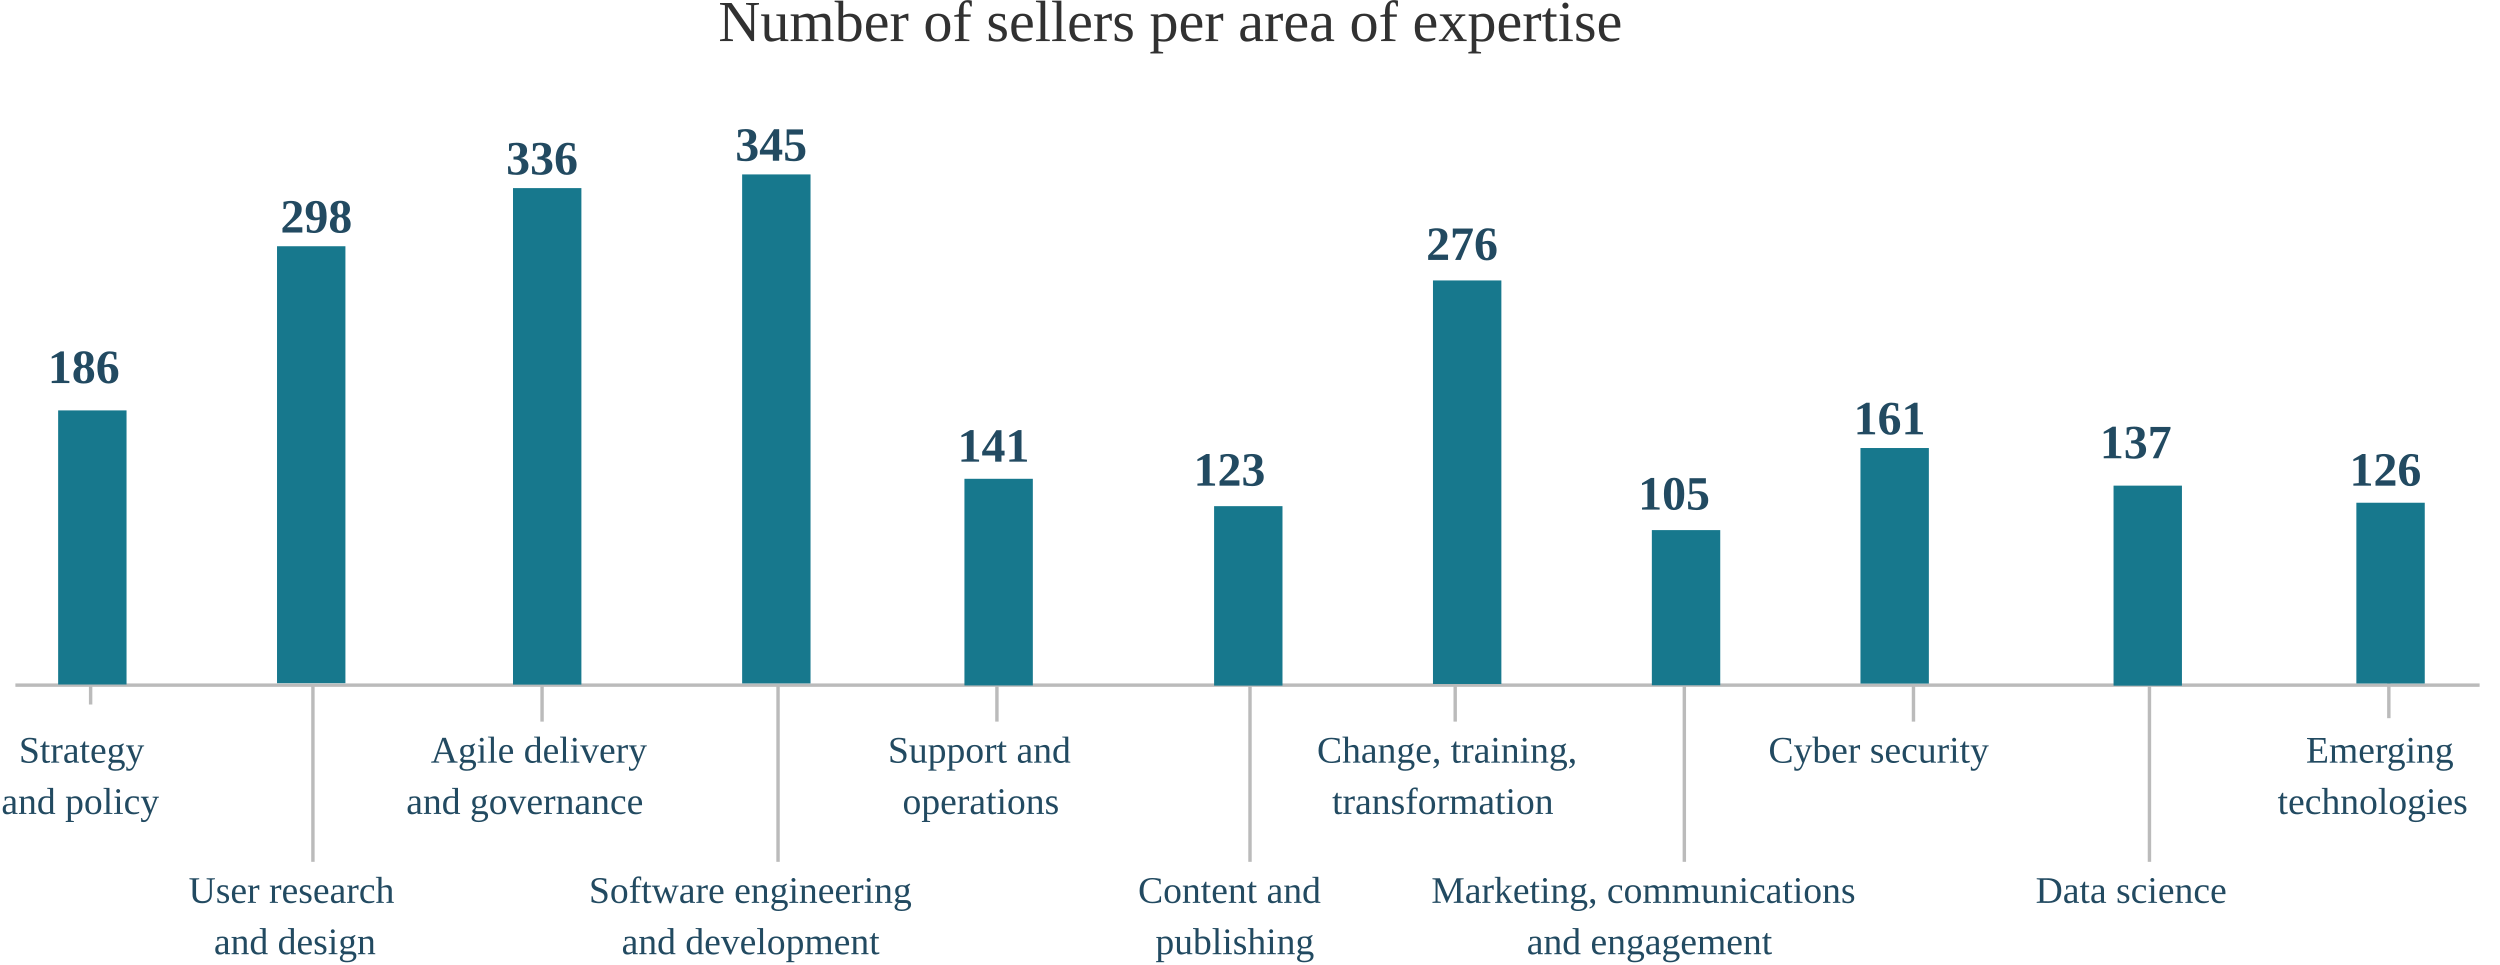
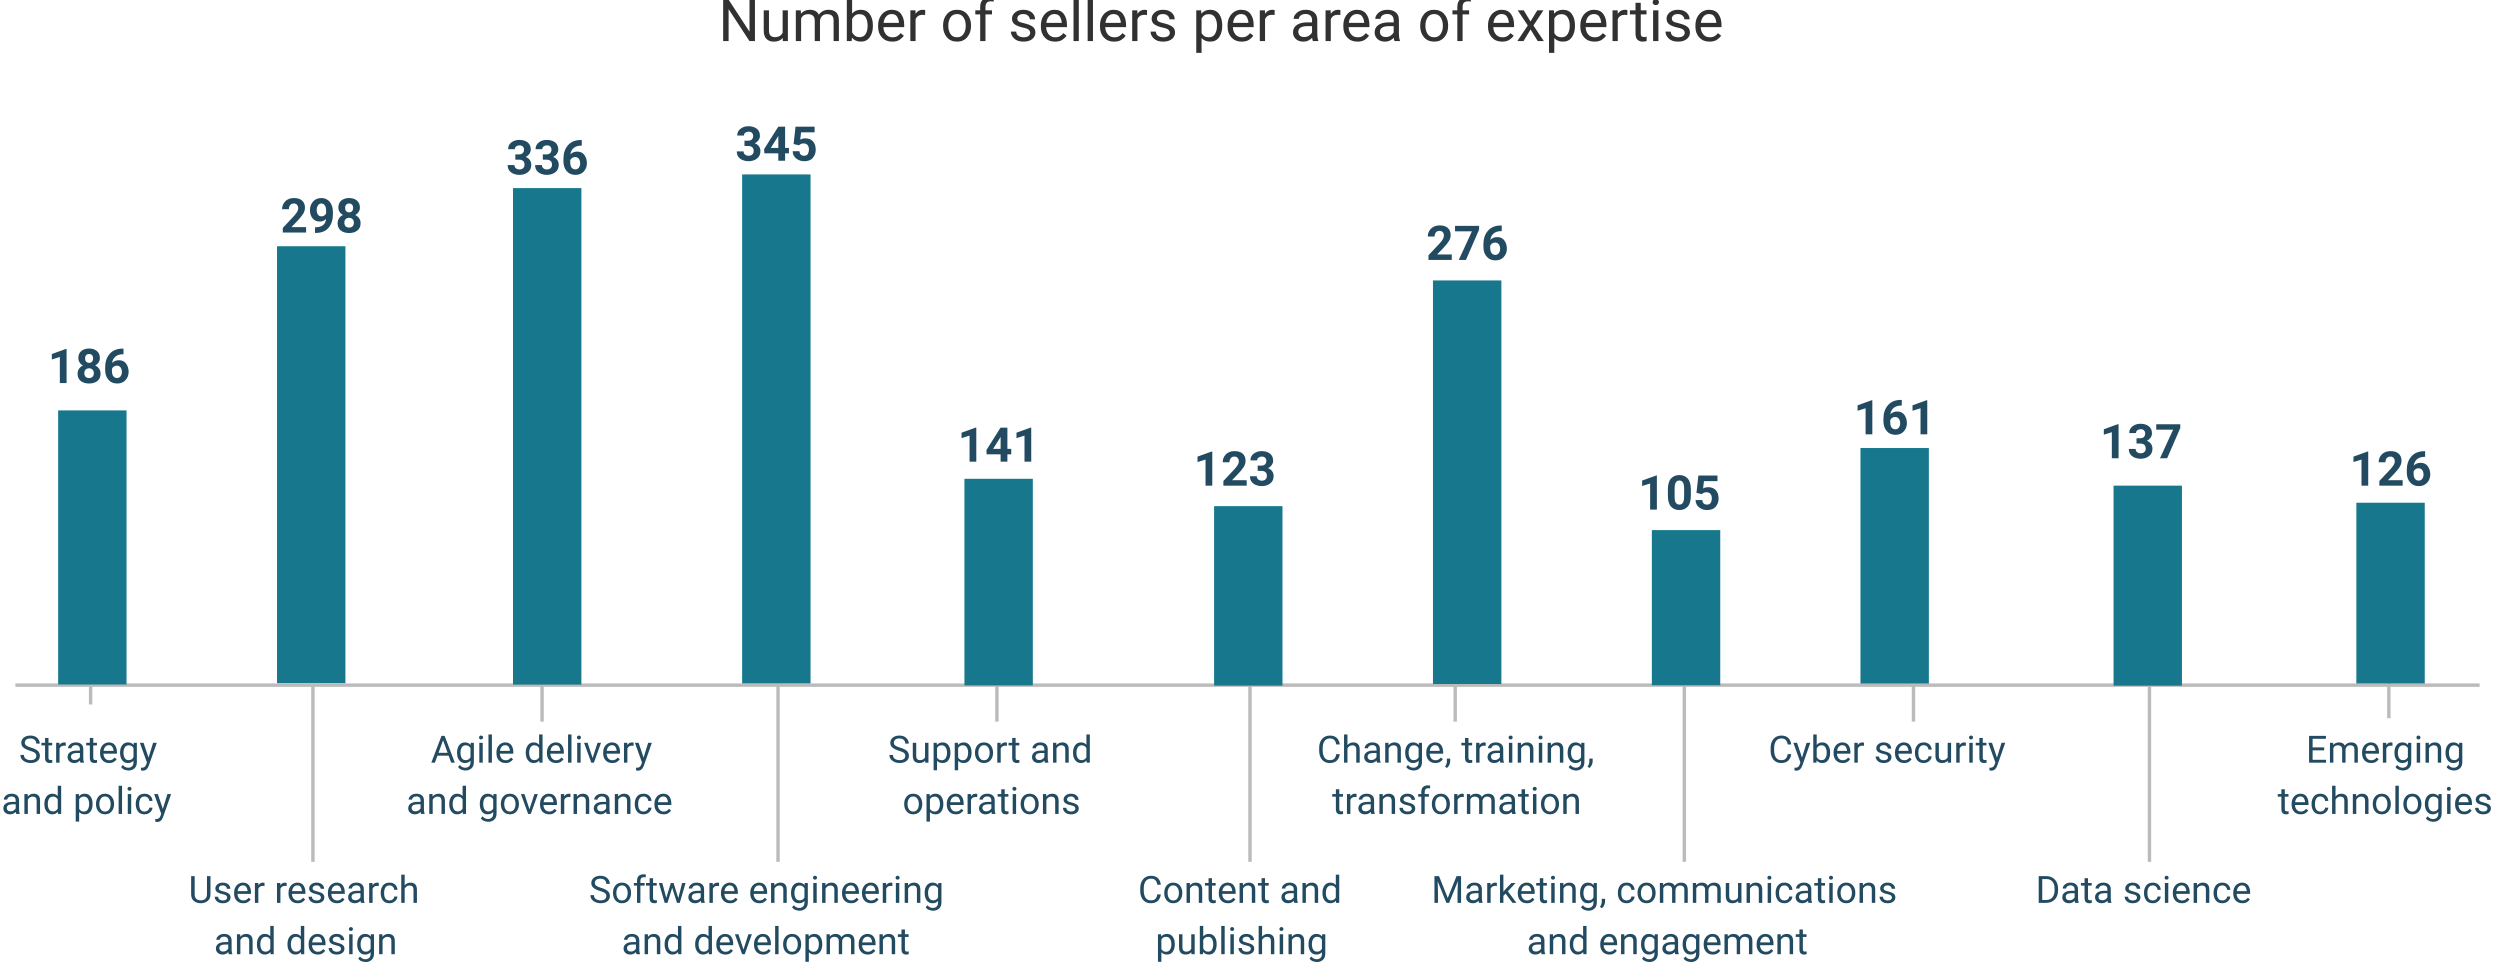
- <svg xmlns="http://www.w3.org/2000/svg" width="731" height="282" viewBox="0 0 731 282">
+ <svg xmlns="http://www.w3.org/2000/svg" font-family="-apple-system, BlinkMacSystemFont, &quot;Segoe UI&quot;, Roboto, Helvetica, Arial, sans-serif, &quot;Apple Color Emoji&quot;, &quot;Segoe UI Emoji&quot;, &quot;Segoe UI Symbol&quot;" width="731" height="282" viewBox="0 0 731 282">
  <g fill="none" fill-rule="evenodd">
    <text fill="#224A61" font-size="11" transform="translate(-4 -6)">
      <tspan x="9.534" y="229">Strategy </tspan>
      <tspan x="4.402" y="244">and policy</tspan>
    </text>
    <text fill="#224A61" font-size="11" transform="translate(-4 -6)">
      <tspan x="59.14" y="270">User research </tspan>
      <tspan x="66.552" y="285">and design</tspan>
    </text>
    <text fill="#224A61" font-size="11" transform="translate(-4 -6)">
      <tspan x="129.957" y="229">Agile delivery </tspan>
      <tspan x="122.784" y="244">and governance</tspan>
    </text>
    <text fill="#224A61" font-size="11" transform="translate(-4 -6)">
      <tspan x="176.21" y="270">Software engineering </tspan>
      <tspan x="185.758" y="285">and development</tspan>
    </text>
    <text fill="#224A61" font-size="11" transform="translate(-4 -6)">
      <tspan x="263.635" y="229">Support and </tspan>
      <tspan x="267.886" y="244">operations</tspan>
    </text>
    <text fill="#224A61" font-size="11" transform="translate(-4 -6)">
      <tspan x="336.767" y="270">Content and </tspan>
      <tspan x="341.834" y="285">publishing</tspan>
    </text>
    <text fill="#224A61" font-size="11" transform="translate(-4 -6)">
      <tspan x="389.084" y="229">Change, training, </tspan>
      <tspan x="393.499" y="244">transformation</tspan>
    </text>
    <text fill="#224A61" font-size="11" transform="translate(-4 -6)">
      <tspan x="422.528" y="270">Marketing, communications </tspan>
      <tspan x="450.421" y="285">and engagement</tspan>
    </text>
    <text fill="#224A61" font-size="11" transform="translate(-4 -6)">
      <tspan x="521.089" y="229">Cyber security</tspan>
    </text>
    <text fill="#224A61" font-size="11" transform="translate(-4 -6)">
      <tspan x="599.216" y="270">Data science</tspan>
    </text>
    <text fill="#224A61" font-size="11" transform="translate(-4 -6)">
      <tspan x="678.268" y="229">Emerging </tspan>
      <tspan x="669.967" y="244">technologies</tspan>
    </text>
    <path stroke="#BBB" stroke-linecap="square" d="M26.5 199.5v6m132-5v10m133-10v10m134-10v10m134-10v10m139-11v10m-206-9v51m-127-51v51m-138-51v51m-136-51v51m537-51v51m96.038-51.167H5" />
    <path fill="#17788D" fill-rule="nonzero" d="M17 193.983v6.167h20V120H17v73.983zm133-89.498v95.693h20V55h-20v49.485zm67 5.622v89.724h20V51h-20v59.107zm-136 6.635v83.02h20V72H81v44.742zm274 72.278v11.451h20V148h-20v41.02zm64-54.233v65.219h20V82h-20v52.787zm125 35.419v29.67h20V131h-20v39.206zm-262 27.266v2.947h20V140h-20v57.472zm336-19.956v22.974h20V142h-20v35.516zm71 21.227v1.111h20V147h-20v51.743zm-206-1.801v3.43h20V155h-20v41.942z" />
    <text fill="#224A61" font-size="14" font-weight="bold" transform="translate(-4 -6)">
      <tspan x="18" y="118">186</tspan>
    </text>
    <text fill="#224A61" font-size="14" font-weight="bold" transform="translate(-4 -6)">
      <tspan x="86" y="74">298</tspan>
    </text>
    <text fill="#224A61" font-size="14" font-weight="bold" transform="translate(-4 -6)">
      <tspan x="152" y="57">336</tspan>
    </text>
    <text fill="#224A61" font-size="14" font-weight="bold" transform="translate(-4 -6)">
      <tspan x="219" y="53">345</tspan>
    </text>
    <text fill="#224A61" font-size="14" font-weight="bold" transform="translate(-4 -6)">
      <tspan x="284" y="141">141</tspan>
    </text>
    <text fill="#224A61" font-size="14" font-weight="bold" transform="translate(-4 -6)">
      <tspan x="353" y="148">123</tspan>
    </text>
    <text fill="#224A61" font-size="14" font-weight="bold" transform="translate(-4 -6)">
      <tspan x="421" y="82">276</tspan>
    </text>
    <text fill="#224A61" font-size="14" font-weight="bold" transform="translate(-4 -6)">
      <tspan x="483" y="155">105</tspan>
    </text>
    <text fill="#224A61" font-size="14" font-weight="bold" transform="translate(-4 -6)">
      <tspan x="546" y="133">161</tspan>
    </text>
    <text fill="#224A61" font-size="14" font-weight="bold" transform="translate(-4 -6)">
      <tspan x="618" y="140">137</tspan>
    </text>
    <text fill="#224A61" font-size="14" font-weight="bold" transform="translate(-4 -6)">
      <tspan x="691" y="148">126</tspan>
    </text>
    <text fill="#313131" font-size="17" transform="translate(-4 -6)">
      <tspan x="214.043" y="18">Number of sellers per area of expertise</tspan>
    </text>
  </g>
</svg>
